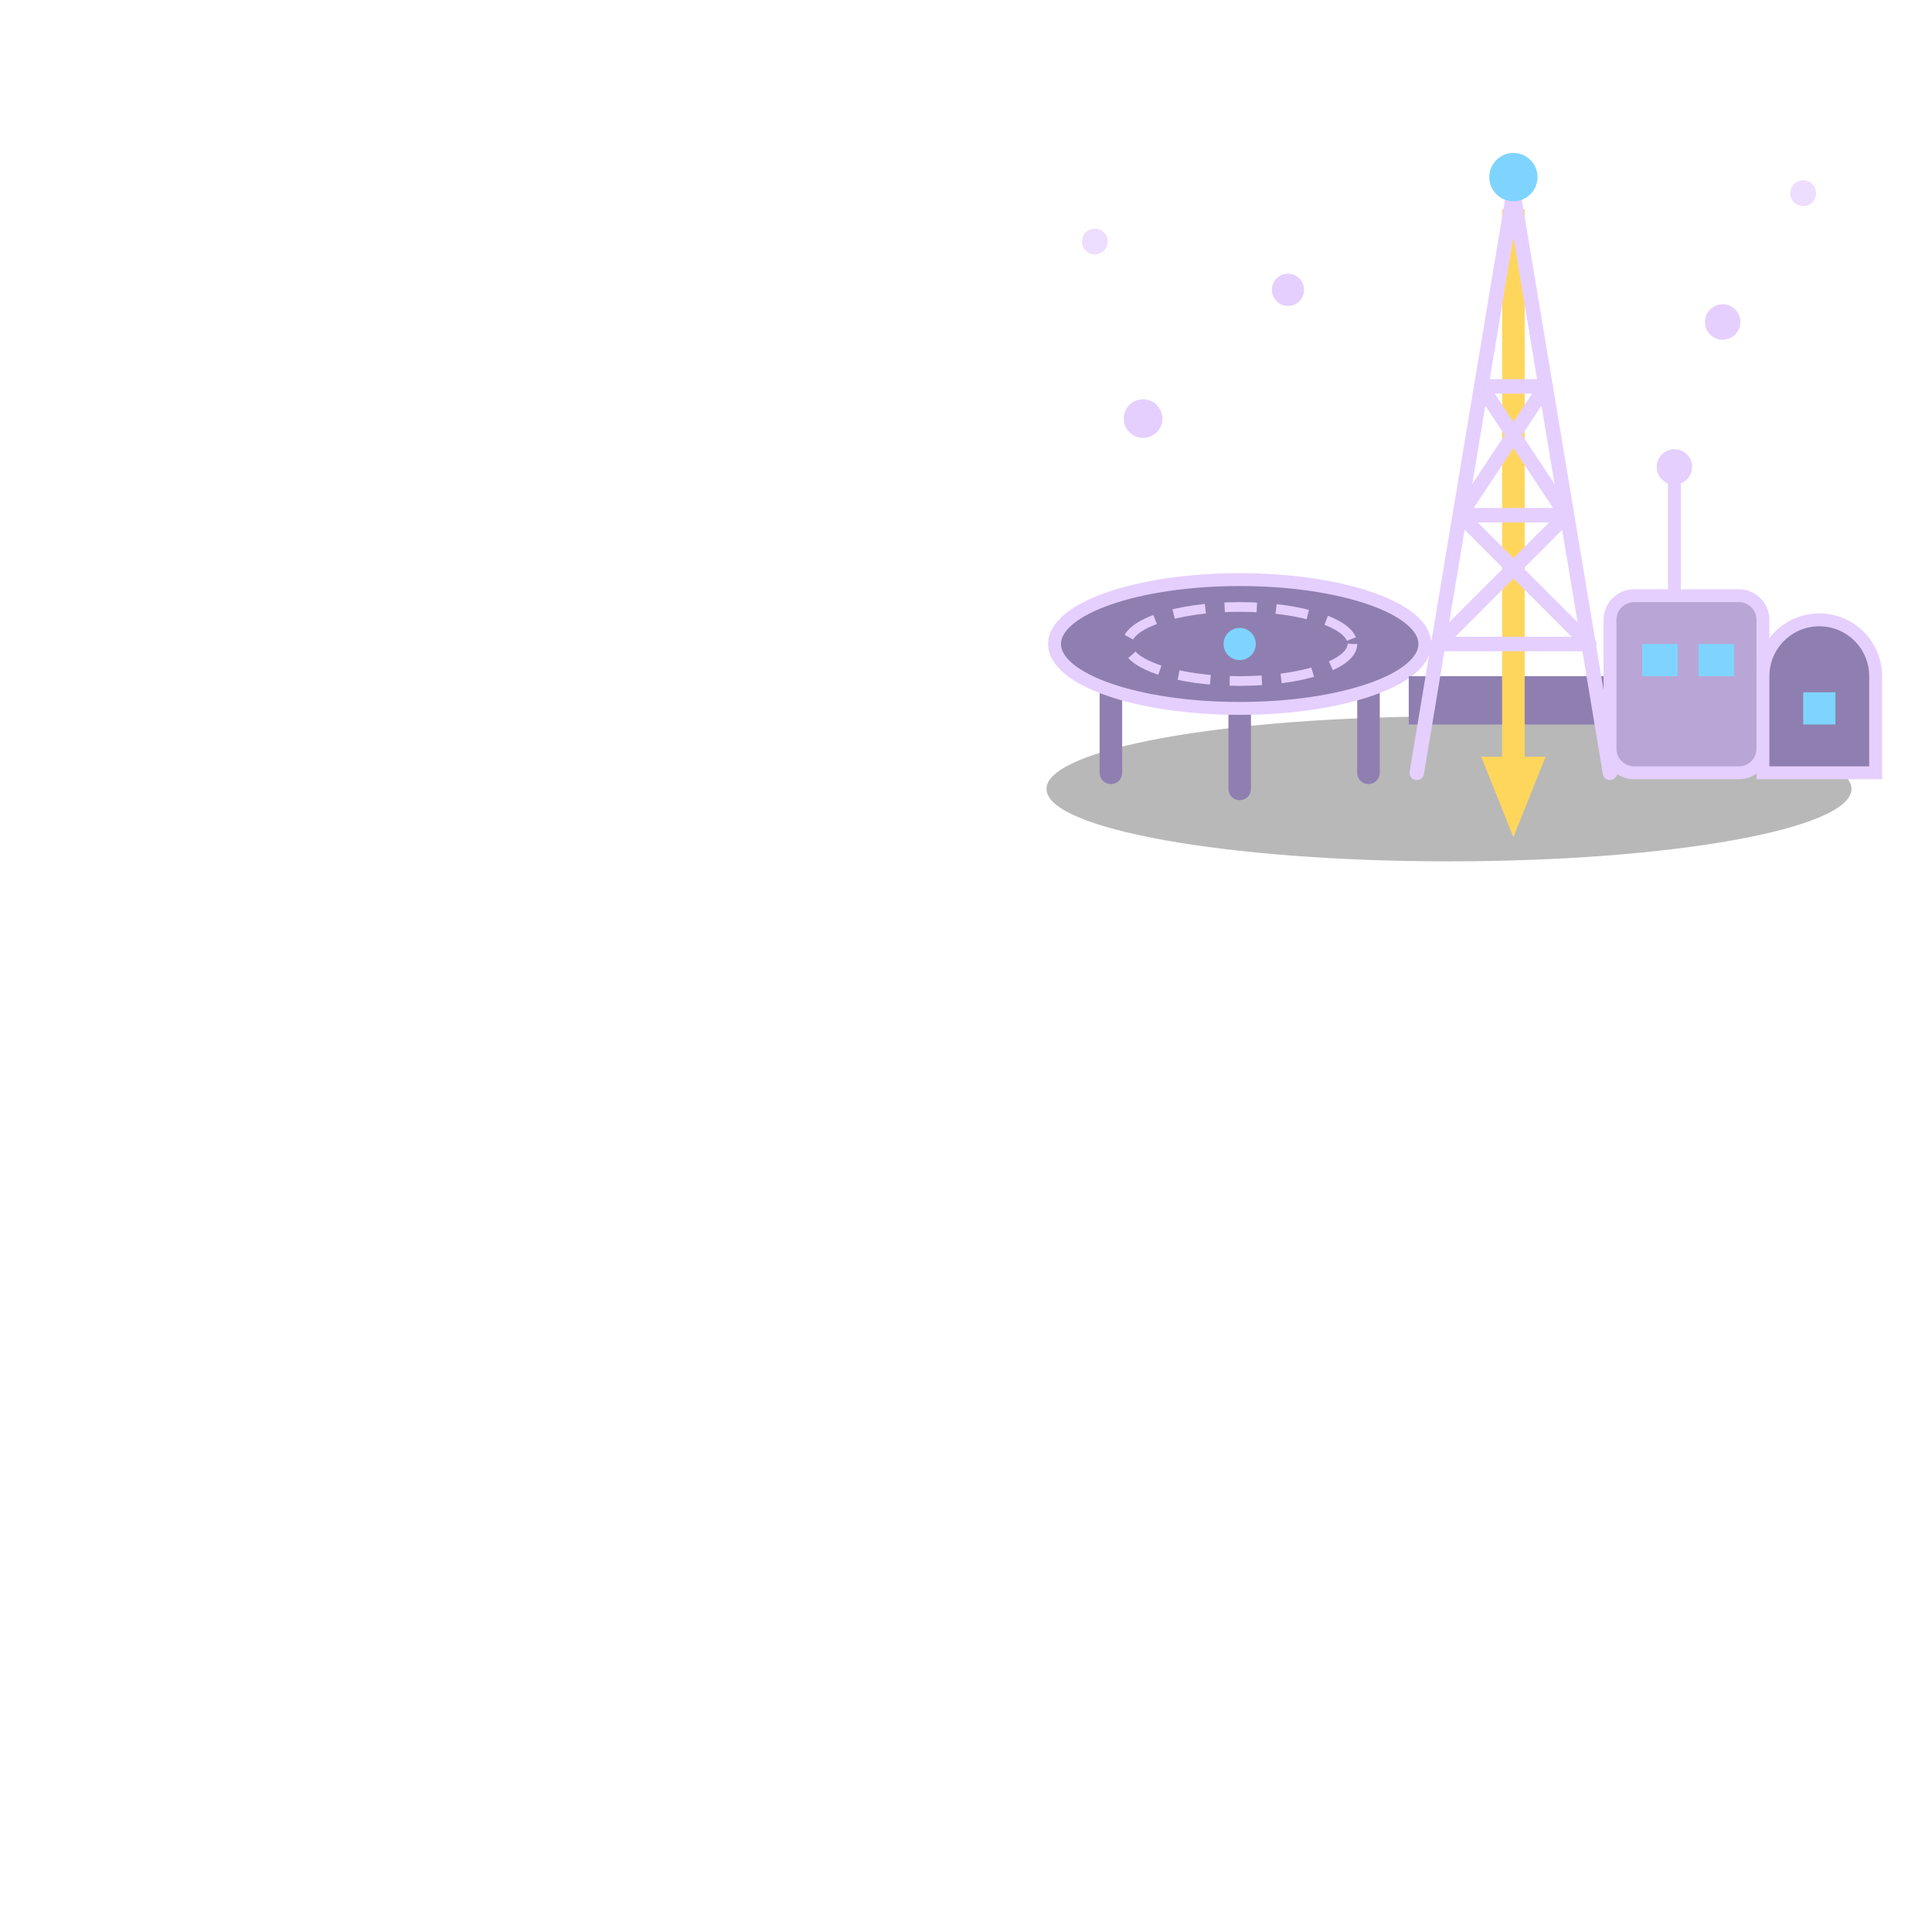
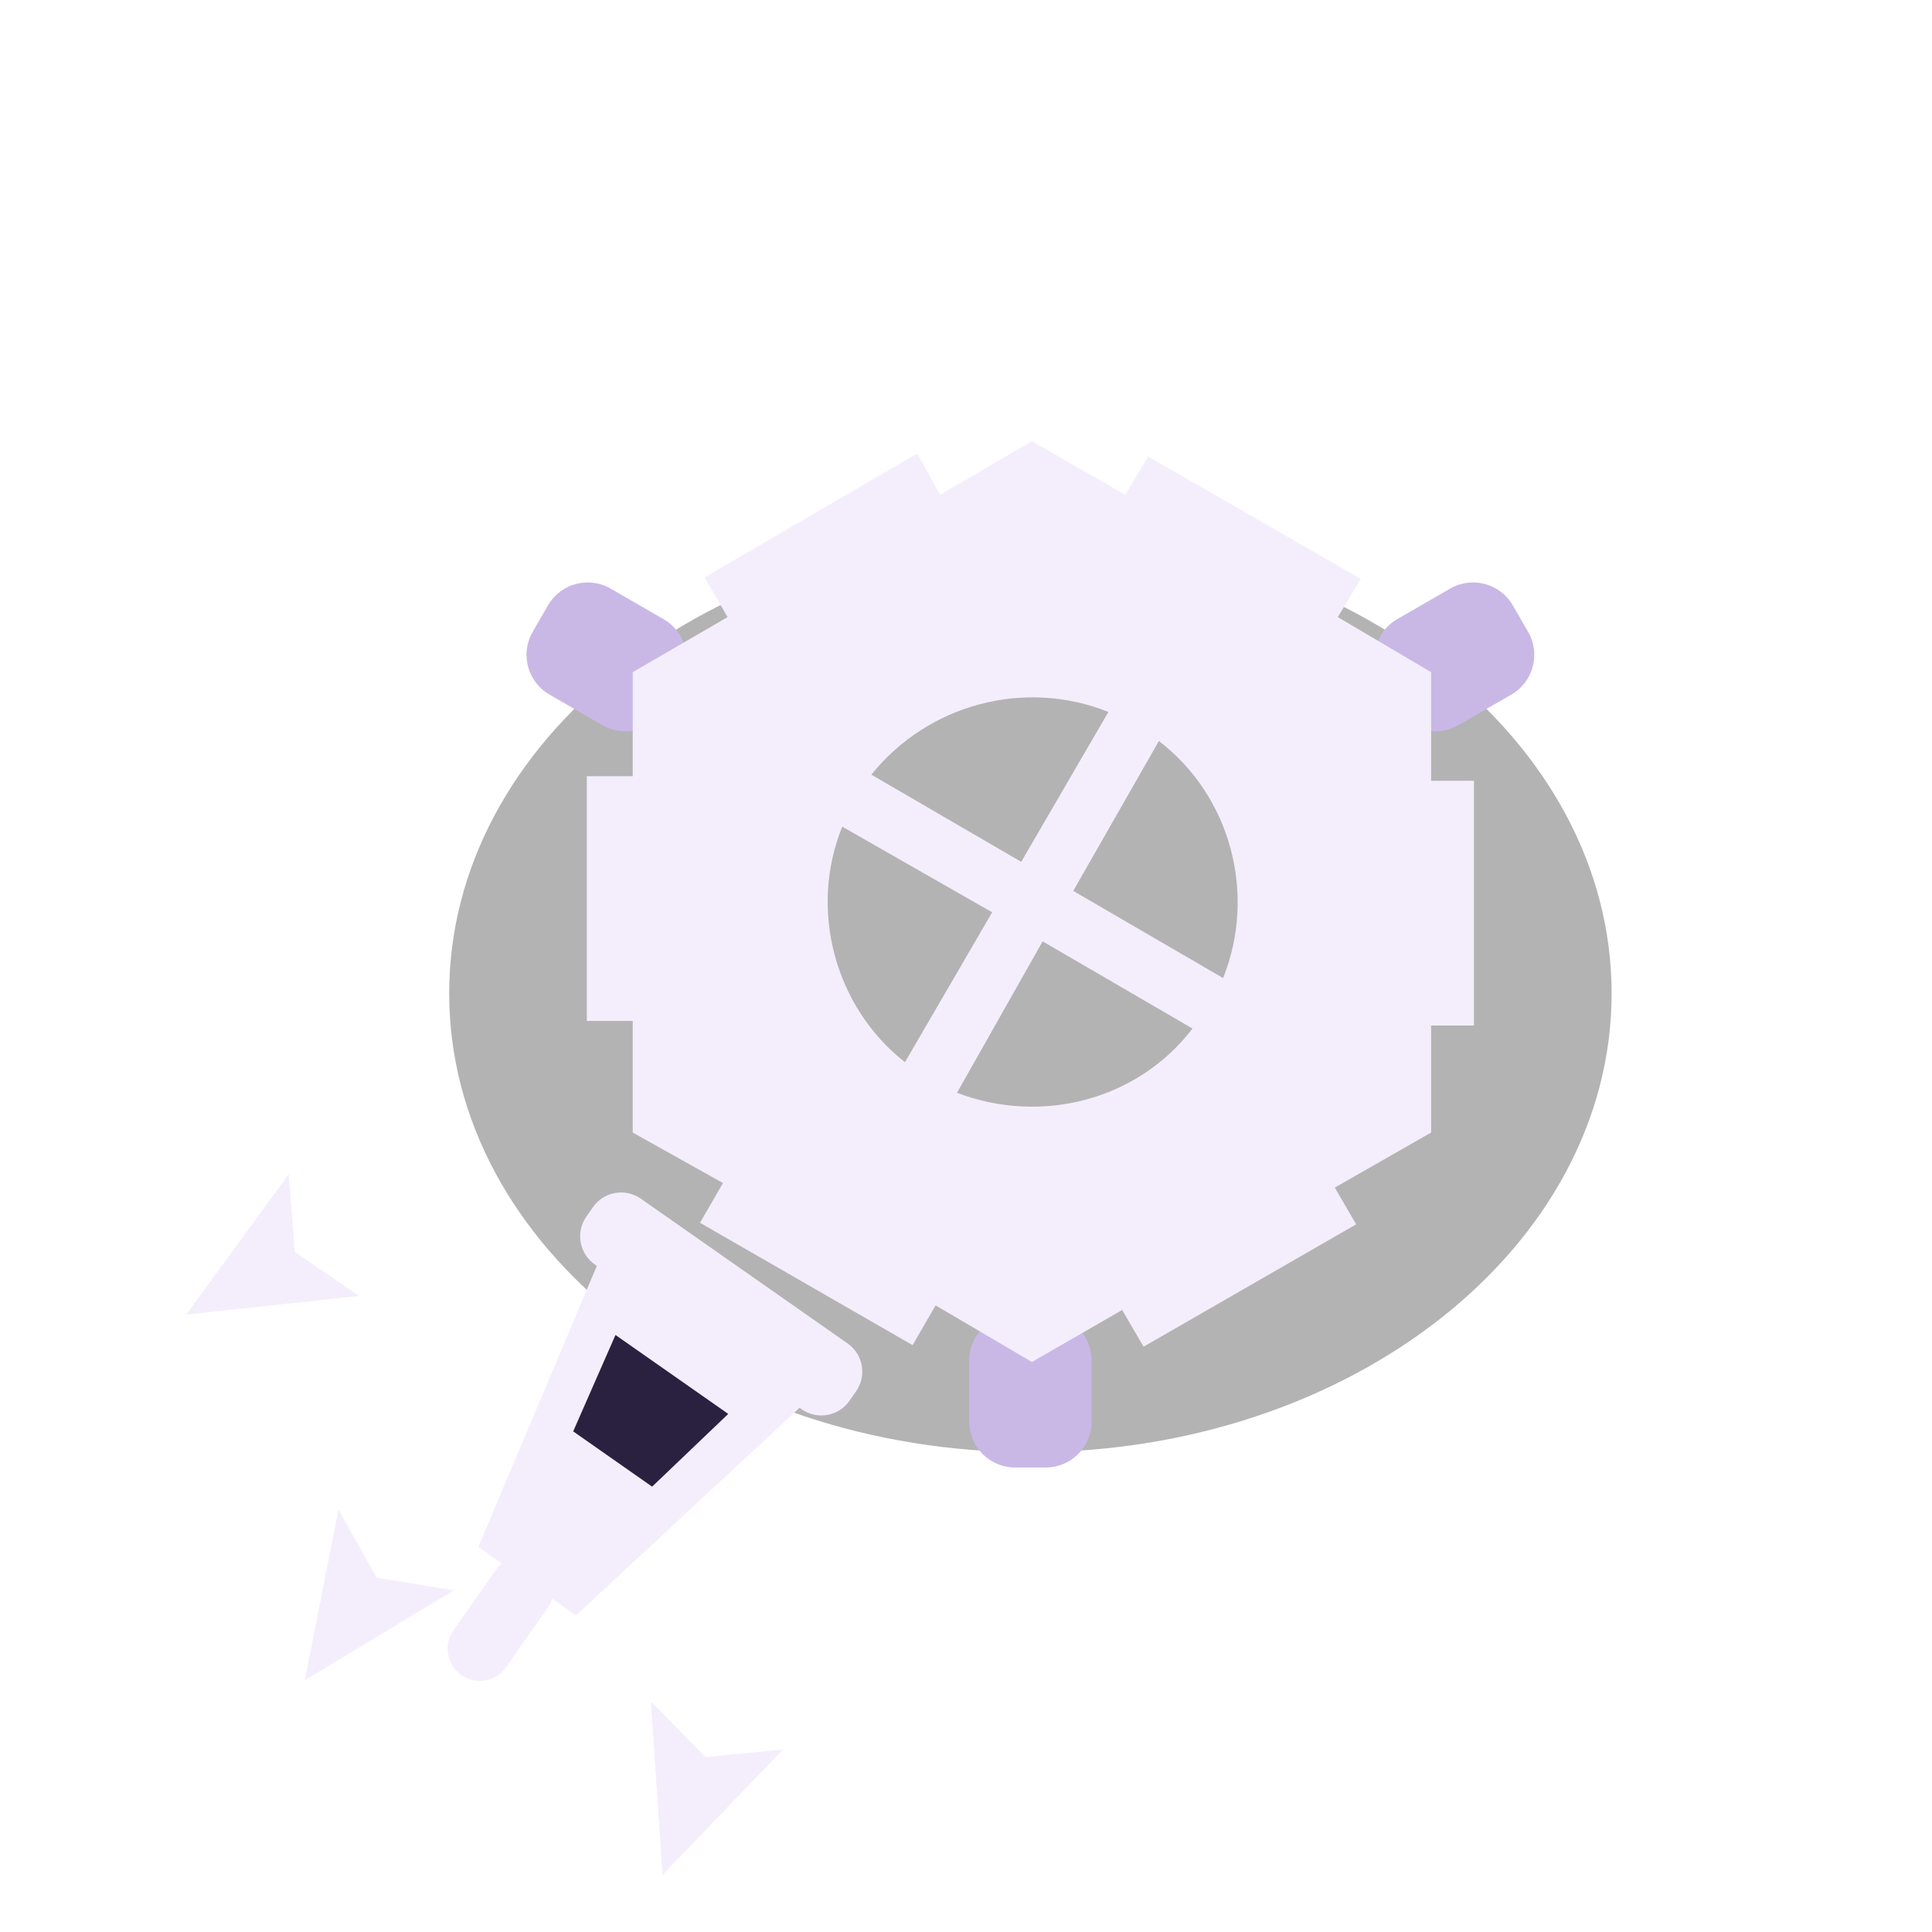
<svg xmlns="http://www.w3.org/2000/svg" viewBox="-60 -60 120 120">
-   <g transform="translate(30 -28)">
-     <ellipse cx="0" cy="17" rx="25" ry="4.5" fill="#000000" opacity="0.28" />
-     <g stroke="#8f7fb0" stroke-width="1.4" stroke-linecap="round">
-       <path d="M-21 9V16" />
-       <path d="M-13 11V17" />
-       <path d="M-5 9V16" />
+   <g transform="translate(4 -4) scale(1.9)">
+     <ellipse cx="0" cy="3" rx="19" ry="15" fill="#000000" opacity="0.3" />
+     <g transform="translate(0 13.5) rotate(90)">
+       <rect x="0" y="-2" width="5" height="4" rx="1.5" fill="#c9b8e6" />
    </g>
-     <ellipse cx="-13" cy="8" rx="11.5" ry="4" fill="#8f7fb0" stroke="#e5cfff" stroke-width="0.8" />
-     <ellipse cx="-13" cy="8" rx="7" ry="2.3" fill="none" stroke="#e5cfff" stroke-width="0.6" stroke-dasharray="2 1.2" />
-     <circle cx="-13" cy="8" r="1" fill="#7fd4ff" />
-     <rect x="-2.5" y="10" width="13" height="3" fill="#8f7fb0" />
-     <path d="M4 -19V16" stroke="#ffd65c" stroke-width="1.4" />
-     <path d="M2 15h4l-2 5z" fill="#ffd65c" />
-     <g fill="none" stroke="#e5cfff" stroke-width="0.9" stroke-linejoin="round" stroke-linecap="round">
-       <path d="M-2 16L4 -20L10 16" />
-       <path d="M-0.7 8H8.7M0.7 0H7.3M2 -8H6" />
-       <path d="M-0.7 8L7.3 0L2 -8M8.7 8L0.7 0L6 -8" />
+     <g transform="translate(-11.6913 -6.75) rotate(210)">
+       <rect x="0" y="-2" width="5" height="4" rx="1.5" fill="#c9b8e6" />
    </g>
-     <circle cx="4" cy="-21" r="1.5" fill="#7fd4ff" />
-     <path d="M14 5V-2" stroke="#e5cfff" stroke-width="0.8" />
-     <circle cx="14" cy="-3" r="1.1" fill="#e5cfff" />
-     <rect x="10" y="5" width="9.5" height="11" rx="1.5" fill="#b9a6d6" stroke="#e5cfff" stroke-width="0.8" />
-     <rect x="12" y="8" width="2.2" height="2" fill="#7fd4ff" />
-     <rect x="15.5" y="8" width="2.2" height="2" fill="#7fd4ff" />
-     <path d="M19.5 16V10A3.5 3.5 0 0 1 26.500 10V16Z" fill="#8f7fb0" stroke="#e5cfff" stroke-width="0.8" />
-     <rect x="22" y="11" width="2" height="2" fill="#7fd4ff" />
-     <g fill="#e5cfff">
-       <circle cx="-19" cy="-6" r="1.2" />
-       <circle cx="-10" cy="-14" r="1" />
-       <circle cx="-22" cy="-17" r="0.8" opacity="0.7" />
-       <circle cx="17" cy="-12" r="1.1" />
-       <circle cx="22" cy="-20" r="0.8" opacity="0.7" />
+     <g transform="translate(11.6913 -6.75) rotate(330)">
+       <rect x="0" y="-2" width="5" height="4" rx="1.5" fill="#c9b8e6" />
+     </g>
+     <g transform="scale(0.05) translate(-290 -301)">
+       <path d="M291 0l61 35 15 -25 139 80 -15 25 61 36 0 71 28 0 0 160 -28 0 0 70 -63 36 14 24 -139 80 -14 -24 -59 34 -63 -37 -15 26 -139 -80 15 -26 -59 -33 0 -73 -30 0 0 -160 30 0 0 -68 62 -36 -15 -26 139 -81 15 27 60 -35zm83 196c47,36 64,100 42,155l-98 -57 56 -98zm22 188c-36,47 -99,63 -154,42l56 -99 98 57zm-188 22c-46,-36 -63,-100 -41,-154l98 56 -57 98zm-22 -188c37,-46 100,-63 155,-41l-57 98 -98 -57z" fill="#f4eefc" fill-rule="evenodd" />
+     </g>
+     <g transform="translate(-10 13) rotate(125) scale(0.75)">
+       <rect x="-1.5" y="-7" width="3.5" height="14" rx="1.5" fill="#f4eefc" />
+       <path d="M1.5 -5.5 L15 -2.6 L15 2.6 L1.5 5.5 Z" fill="#f4eefc" />
+       <path d="M4 -3 L8.5 -2.1 L8.5 2.1 L4 3 Z" fill="#2a2140" />
+       <rect x="14" y="-1.4" width="6" height="2.8" rx="1.4" fill="#f4eefc" />
+     </g>
+     <g transform="translate(-22 23) rotate(125)">
+       <path d="M3 0 L-2.2 -2.3 L-1.1 0 L-2.2 2.3 Z" fill="#f4eefc" />
+     </g>
+     <g transform="translate(-25 12) rotate(150)">
+       <path d="M3 0 L-2.2 -2.3 L-1.1 0 L-2.2 2.3 Z" fill="#f4eefc" />
+     </g>
+     <g transform="translate(-11 29) rotate(110)">
+       <path d="M3 0 L-2.2 -2.3 L-1.1 0 L-2.2 2.3 Z" fill="#f4eefc" />
    </g>
  </g>
</svg>
